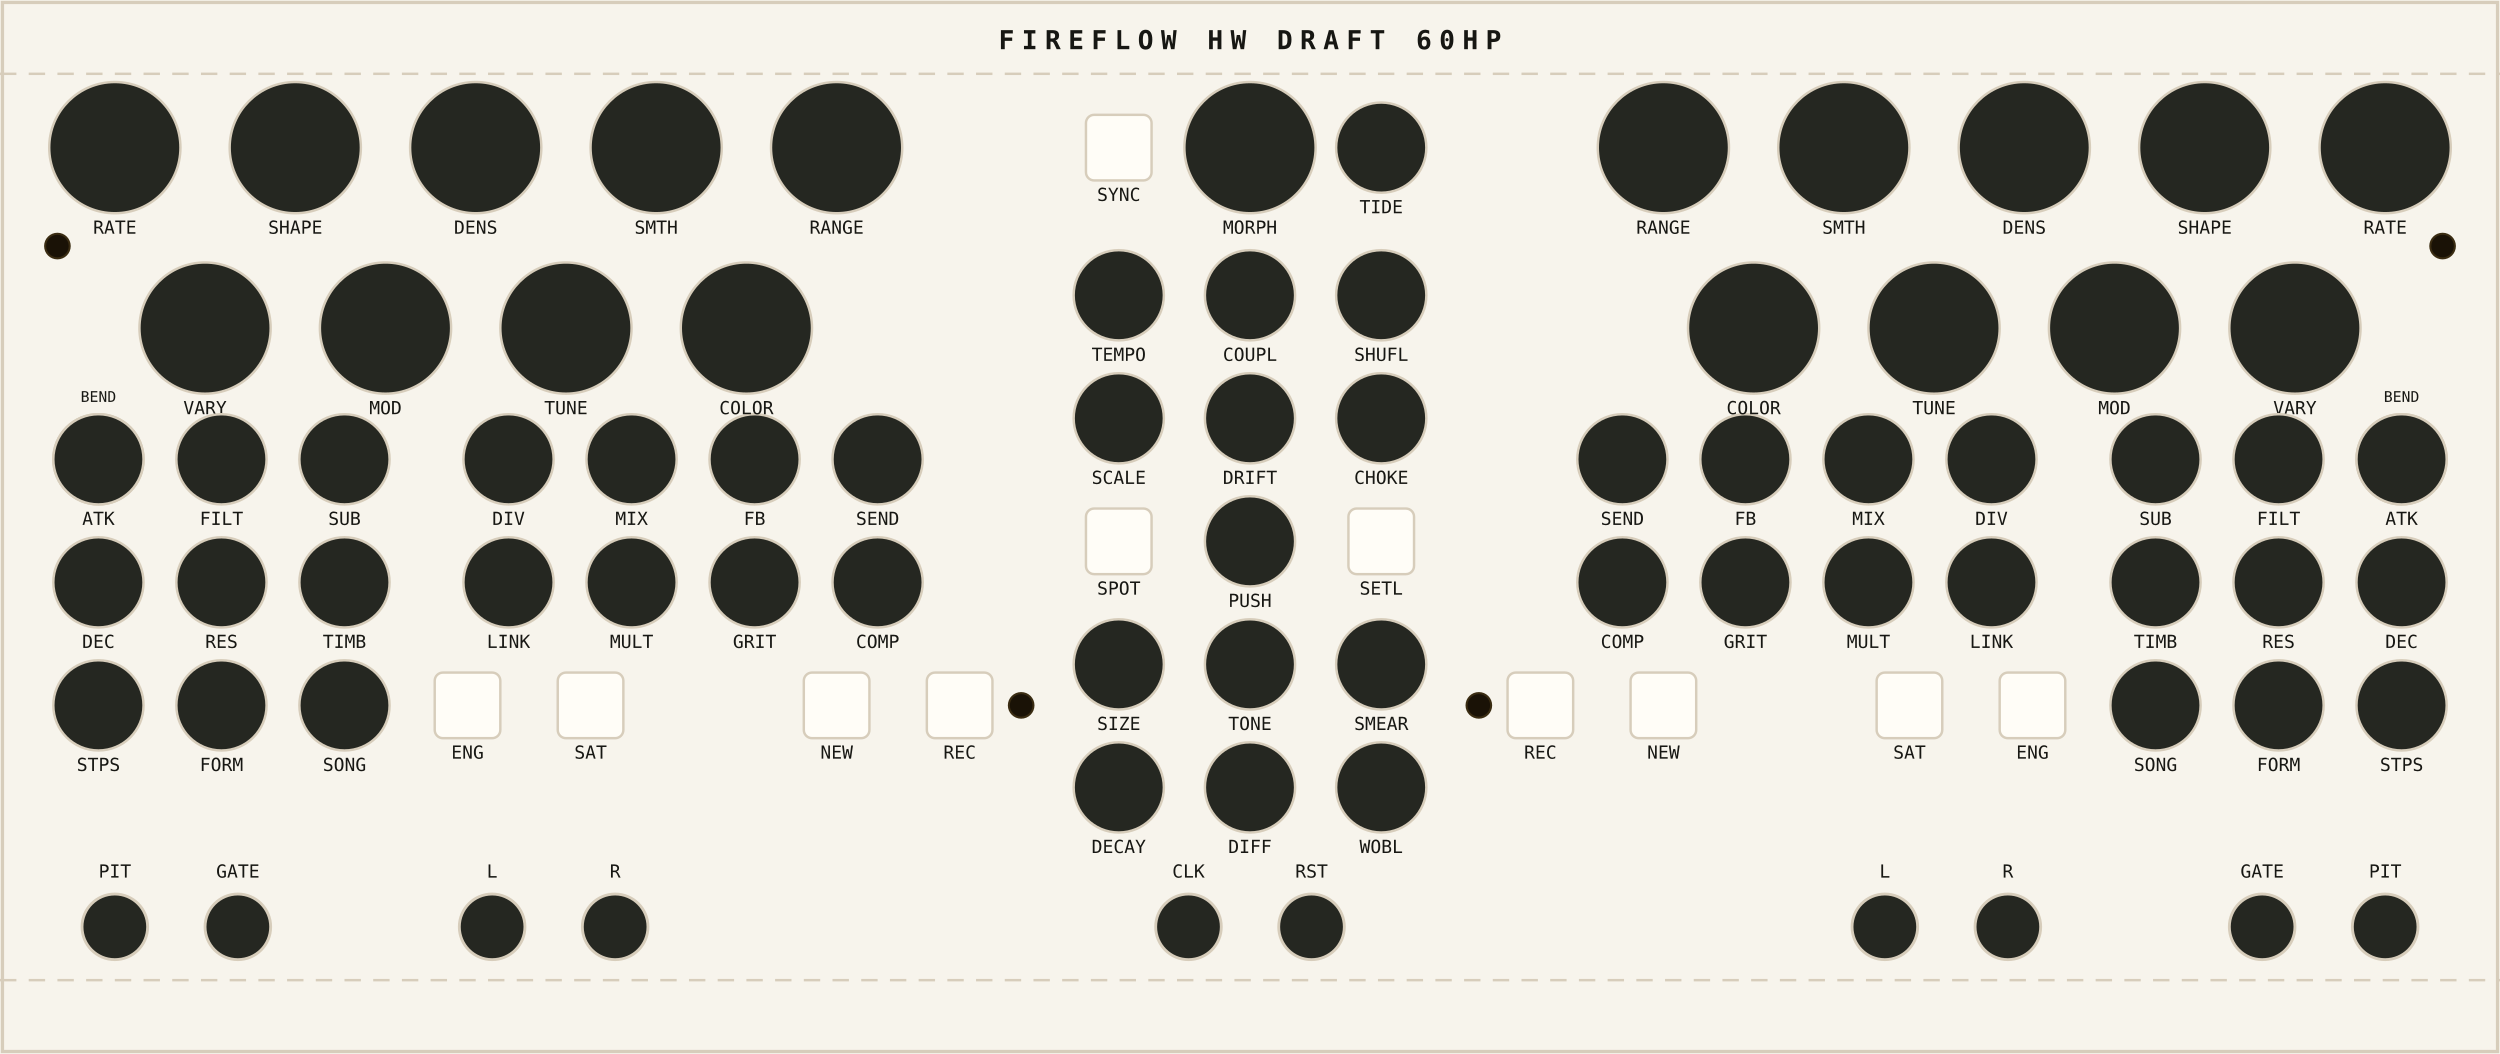
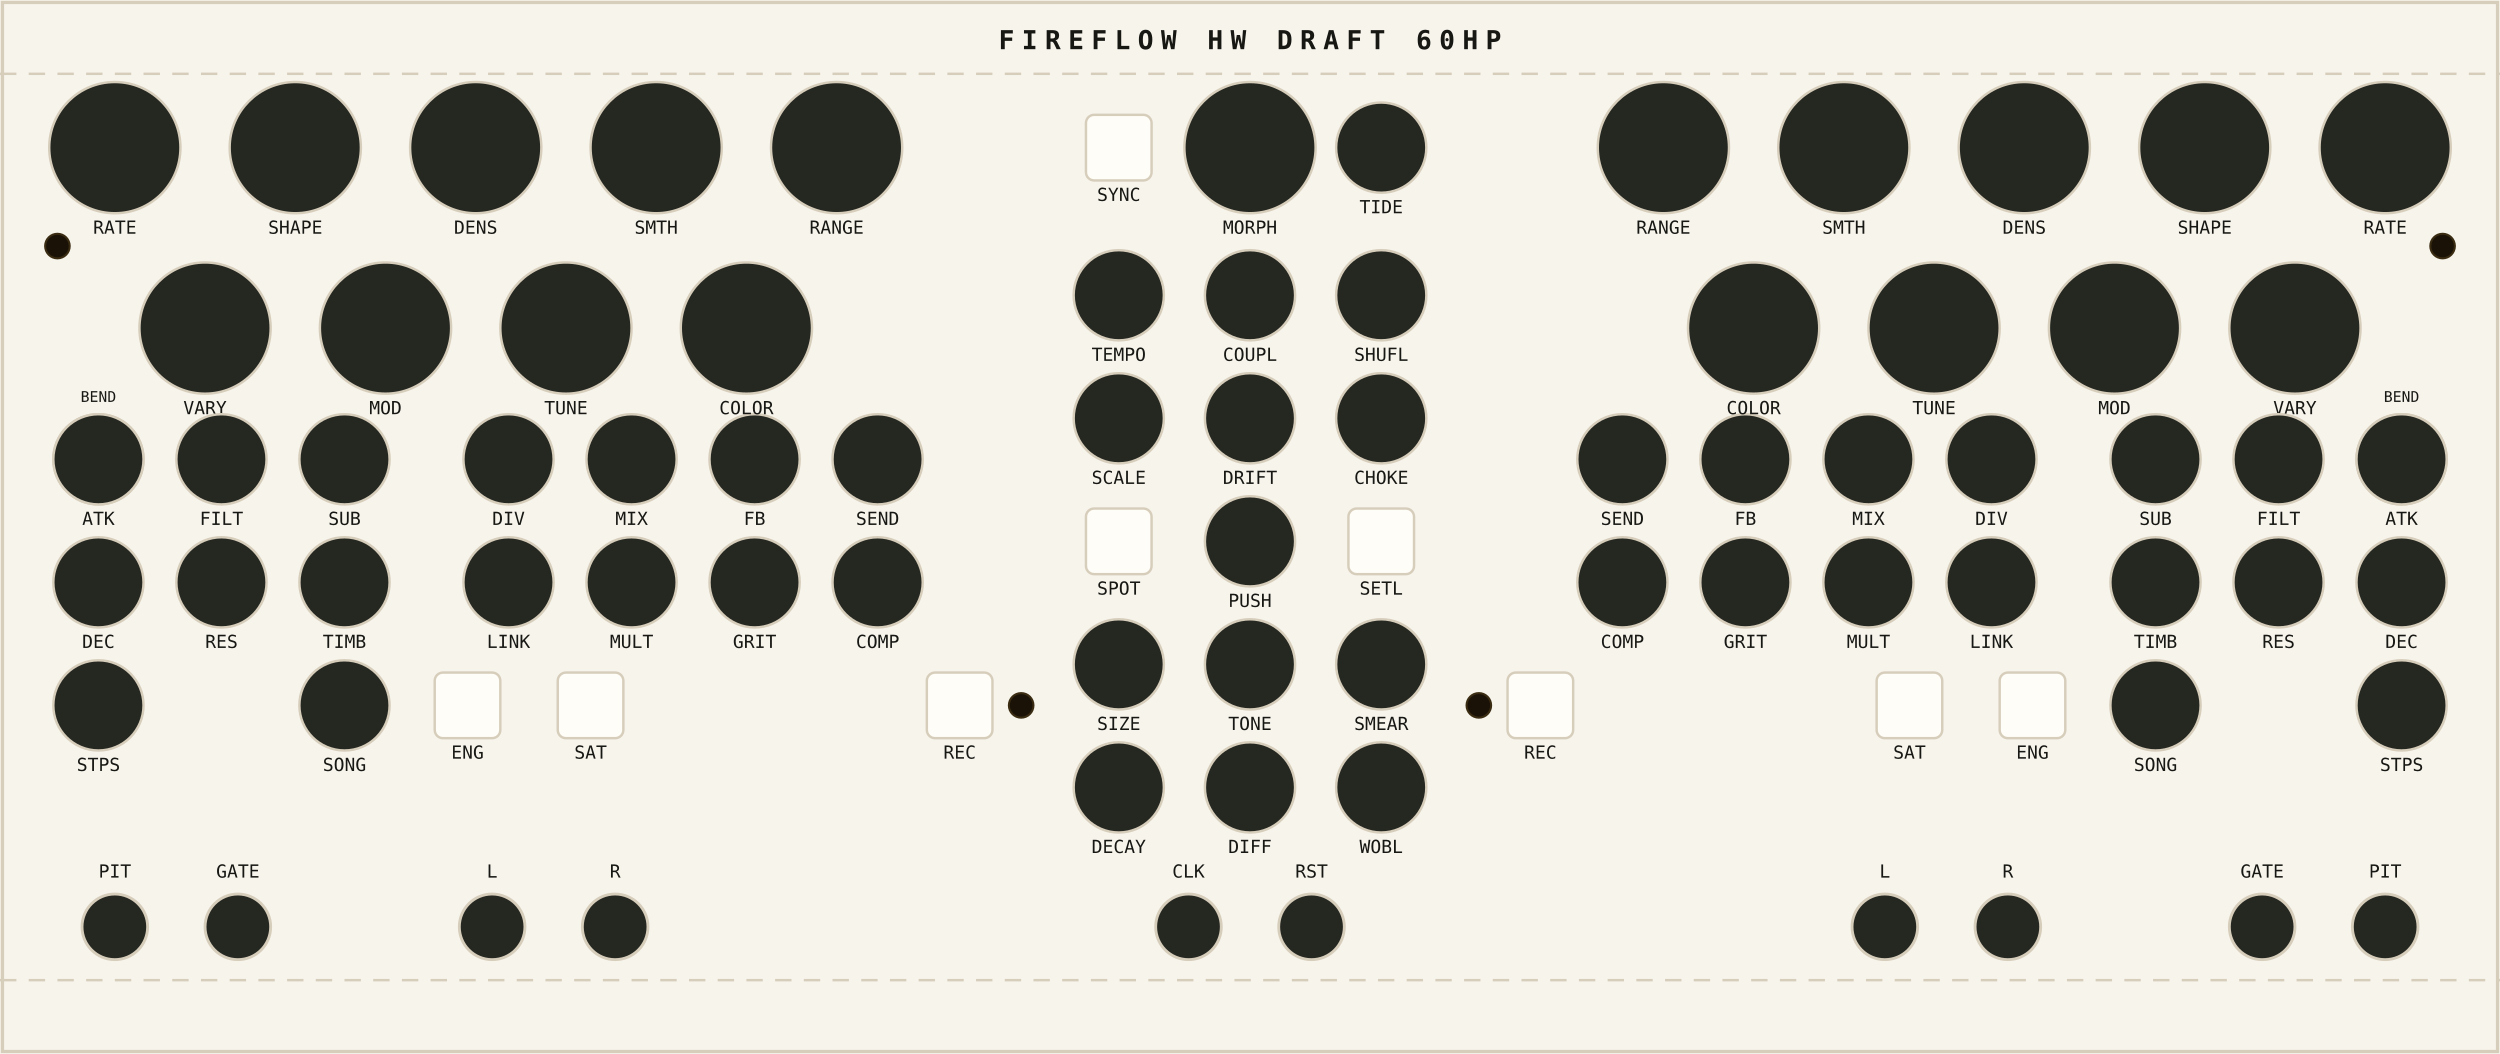
<svg xmlns="http://www.w3.org/2000/svg" width="304.800mm" height="128.500mm" viewBox="0 0 304.800 128.500">
  <rect x="0" y="0" width="304.800" height="128.500" fill="#f7f4ec" />
  <rect x="0.3" y="0.3" width="304.200" height="127.900" fill="none" stroke="#d7cdbb" stroke-width="0.4" />
  <line x1="0" y1="9.000" x2="304.800" y2="9.000" stroke="#d7cdbb" stroke-width="0.3" stroke-dasharray="2,1.5" />
  <line x1="0" y1="119.500" x2="304.800" y2="119.500" stroke="#d7cdbb" stroke-width="0.3" stroke-dasharray="2,1.5" />
  <circle cx="14.000" cy="18.000" r="8.000" fill="#252721" stroke="#d7cdbb" stroke-width="0.3" />
  <text x="14.000" y="28.500" fill="#171713" text-anchor="middle" font-family="monospace" font-size="2.2">RATE</text>
  <circle cx="36.000" cy="18.000" r="8.000" fill="#252721" stroke="#d7cdbb" stroke-width="0.3" />
  <text x="36.000" y="28.500" fill="#171713" text-anchor="middle" font-family="monospace" font-size="2.2">SHAPE</text>
  <circle cx="58.000" cy="18.000" r="8.000" fill="#252721" stroke="#d7cdbb" stroke-width="0.3" />
  <text x="58.000" y="28.500" fill="#171713" text-anchor="middle" font-family="monospace" font-size="2.2">DENS</text>
  <circle cx="80.000" cy="18.000" r="8.000" fill="#252721" stroke="#d7cdbb" stroke-width="0.3" />
  <text x="80.000" y="28.500" fill="#171713" text-anchor="middle" font-family="monospace" font-size="2.2">SMTH</text>
  <circle cx="102.000" cy="18.000" r="8.000" fill="#252721" stroke="#d7cdbb" stroke-width="0.3" />
  <text x="102.000" y="28.500" fill="#171713" text-anchor="middle" font-family="monospace" font-size="2.2">RANGE</text>
  <circle cx="25.000" cy="40.000" r="8.000" fill="#252721" stroke="#d7cdbb" stroke-width="0.3" />
  <text x="25.000" y="50.500" fill="#171713" text-anchor="middle" font-family="monospace" font-size="2.2">VARY</text>
  <circle cx="47.000" cy="40.000" r="8.000" fill="#252721" stroke="#d7cdbb" stroke-width="0.3" />
  <text x="47.000" y="50.500" fill="#171713" text-anchor="middle" font-family="monospace" font-size="2.2">MOD</text>
  <circle cx="69.000" cy="40.000" r="8.000" fill="#252721" stroke="#d7cdbb" stroke-width="0.3" />
  <text x="69.000" y="50.500" fill="#171713" text-anchor="middle" font-family="monospace" font-size="2.2">TUNE</text>
  <circle cx="12.000" cy="56.000" r="5.500" fill="#252721" stroke="#d7cdbb" stroke-width="0.3" />
  <text x="12.000" y="64.000" fill="#171713" text-anchor="middle" font-family="monospace" font-size="2.2">ATK</text>
  <circle cx="12.000" cy="71.000" r="5.500" fill="#252721" stroke="#d7cdbb" stroke-width="0.3" />
  <text x="12.000" y="79.000" fill="#171713" text-anchor="middle" font-family="monospace" font-size="2.2">DEC</text>
  <circle cx="27.000" cy="71.000" r="5.500" fill="#252721" stroke="#d7cdbb" stroke-width="0.3" />
  <text x="27.000" y="79.000" fill="#171713" text-anchor="middle" font-family="monospace" font-size="2.2">RES</text>
  <circle cx="42.000" cy="56.000" r="5.500" fill="#252721" stroke="#d7cdbb" stroke-width="0.3" />
  <text x="42.000" y="64.000" fill="#171713" text-anchor="middle" font-family="monospace" font-size="2.2">SUB</text>
  <circle cx="42.000" cy="71.000" r="5.500" fill="#252721" stroke="#d7cdbb" stroke-width="0.3" />
  <text x="42.000" y="79.000" fill="#171713" text-anchor="middle" font-family="monospace" font-size="2.2">TIMB</text>
  <circle cx="77.000" cy="56.000" r="5.500" fill="#252721" stroke="#d7cdbb" stroke-width="0.3" />
  <text x="77.000" y="64.000" fill="#171713" text-anchor="middle" font-family="monospace" font-size="2.2">MIX</text>
  <circle cx="92.000" cy="71.000" r="5.500" fill="#252721" stroke="#d7cdbb" stroke-width="0.3" />
  <text x="92.000" y="79.000" fill="#171713" text-anchor="middle" font-family="monospace" font-size="2.2">GRIT</text>
  <circle cx="107.000" cy="71.000" r="5.500" fill="#252721" stroke="#d7cdbb" stroke-width="0.3" />
  <text x="107.000" y="79.000" fill="#171713" text-anchor="middle" font-family="monospace" font-size="2.2">COMP</text>
  <circle cx="12.000" cy="86.000" r="5.500" fill="#252721" stroke="#d7cdbb" stroke-width="0.3" />
  <text x="12.000" y="94.000" fill="#171713" text-anchor="middle" font-family="monospace" font-size="2.2">STPS</text>
  <rect x="53.000" y="82.000" width="8.000" height="8.000" rx="1.0" fill="#fffdf7" stroke="#d7cdbb" stroke-width="0.3" />
  <text x="57.000" y="92.500" fill="#171713" text-anchor="middle" font-family="monospace" font-size="2.2">ENG</text>
  <rect x="68.000" y="82.000" width="8.000" height="8.000" rx="1.0" fill="#fffdf7" stroke="#d7cdbb" stroke-width="0.3" />
  <text x="72.000" y="92.500" fill="#171713" text-anchor="middle" font-family="monospace" font-size="2.2">SAT</text>
-   <circle cx="27.000" cy="86.000" r="5.500" fill="#252721" stroke="#d7cdbb" stroke-width="0.3" />
-   <text x="27.000" y="94.000" fill="#171713" text-anchor="middle" font-family="monospace" font-size="2.2">FORM</text>
-   <rect x="98.000" y="82.000" width="8.000" height="8.000" rx="1.0" fill="#fffdf7" stroke="#d7cdbb" stroke-width="0.3" />
-   <text x="102.000" y="92.500" fill="#171713" text-anchor="middle" font-family="monospace" font-size="2.2">NEW</text>
  <circle cx="42.000" cy="86.000" r="5.500" fill="#252721" stroke="#d7cdbb" stroke-width="0.3" />
  <text x="42.000" y="94.000" fill="#171713" text-anchor="middle" font-family="monospace" font-size="2.2">SONG</text>
  <circle cx="290.800" cy="18.000" r="8.000" fill="#252721" stroke="#d7cdbb" stroke-width="0.3" />
  <text x="290.800" y="28.500" fill="#171713" text-anchor="middle" font-family="monospace" font-size="2.2">RATE</text>
  <circle cx="268.800" cy="18.000" r="8.000" fill="#252721" stroke="#d7cdbb" stroke-width="0.3" />
  <text x="268.800" y="28.500" fill="#171713" text-anchor="middle" font-family="monospace" font-size="2.2">SHAPE</text>
  <circle cx="246.800" cy="18.000" r="8.000" fill="#252721" stroke="#d7cdbb" stroke-width="0.3" />
  <text x="246.800" y="28.500" fill="#171713" text-anchor="middle" font-family="monospace" font-size="2.2">DENS</text>
  <circle cx="224.800" cy="18.000" r="8.000" fill="#252721" stroke="#d7cdbb" stroke-width="0.3" />
  <text x="224.800" y="28.500" fill="#171713" text-anchor="middle" font-family="monospace" font-size="2.2">SMTH</text>
  <circle cx="202.800" cy="18.000" r="8.000" fill="#252721" stroke="#d7cdbb" stroke-width="0.3" />
  <text x="202.800" y="28.500" fill="#171713" text-anchor="middle" font-family="monospace" font-size="2.2">RANGE</text>
  <circle cx="279.800" cy="40.000" r="8.000" fill="#252721" stroke="#d7cdbb" stroke-width="0.3" />
  <text x="279.800" y="50.500" fill="#171713" text-anchor="middle" font-family="monospace" font-size="2.2">VARY</text>
  <circle cx="257.800" cy="40.000" r="8.000" fill="#252721" stroke="#d7cdbb" stroke-width="0.3" />
  <text x="257.800" y="50.500" fill="#171713" text-anchor="middle" font-family="monospace" font-size="2.2">MOD</text>
  <circle cx="235.800" cy="40.000" r="8.000" fill="#252721" stroke="#d7cdbb" stroke-width="0.3" />
  <text x="235.800" y="50.500" fill="#171713" text-anchor="middle" font-family="monospace" font-size="2.2">TUNE</text>
  <circle cx="292.800" cy="56.000" r="5.500" fill="#252721" stroke="#d7cdbb" stroke-width="0.3" />
  <text x="292.800" y="64.000" fill="#171713" text-anchor="middle" font-family="monospace" font-size="2.2">ATK</text>
  <circle cx="292.800" cy="71.000" r="5.500" fill="#252721" stroke="#d7cdbb" stroke-width="0.3" />
  <text x="292.800" y="79.000" fill="#171713" text-anchor="middle" font-family="monospace" font-size="2.2">DEC</text>
  <circle cx="277.800" cy="71.000" r="5.500" fill="#252721" stroke="#d7cdbb" stroke-width="0.3" />
  <text x="277.800" y="79.000" fill="#171713" text-anchor="middle" font-family="monospace" font-size="2.2">RES</text>
  <circle cx="262.800" cy="56.000" r="5.500" fill="#252721" stroke="#d7cdbb" stroke-width="0.3" />
  <text x="262.800" y="64.000" fill="#171713" text-anchor="middle" font-family="monospace" font-size="2.2">SUB</text>
  <circle cx="262.800" cy="71.000" r="5.500" fill="#252721" stroke="#d7cdbb" stroke-width="0.3" />
  <text x="262.800" y="79.000" fill="#171713" text-anchor="middle" font-family="monospace" font-size="2.2">TIMB</text>
  <circle cx="227.800" cy="56.000" r="5.500" fill="#252721" stroke="#d7cdbb" stroke-width="0.3" />
  <text x="227.800" y="64.000" fill="#171713" text-anchor="middle" font-family="monospace" font-size="2.2">MIX</text>
  <circle cx="212.800" cy="71.000" r="5.500" fill="#252721" stroke="#d7cdbb" stroke-width="0.3" />
  <text x="212.800" y="79.000" fill="#171713" text-anchor="middle" font-family="monospace" font-size="2.2">GRIT</text>
  <circle cx="197.800" cy="71.000" r="5.500" fill="#252721" stroke="#d7cdbb" stroke-width="0.3" />
  <text x="197.800" y="79.000" fill="#171713" text-anchor="middle" font-family="monospace" font-size="2.2">COMP</text>
  <circle cx="292.800" cy="86.000" r="5.500" fill="#252721" stroke="#d7cdbb" stroke-width="0.3" />
  <text x="292.800" y="94.000" fill="#171713" text-anchor="middle" font-family="monospace" font-size="2.2">STPS</text>
  <rect x="243.800" y="82.000" width="8.000" height="8.000" rx="1.0" fill="#fffdf7" stroke="#d7cdbb" stroke-width="0.3" />
  <text x="247.800" y="92.500" fill="#171713" text-anchor="middle" font-family="monospace" font-size="2.2">ENG</text>
  <rect x="228.800" y="82.000" width="8.000" height="8.000" rx="1.0" fill="#fffdf7" stroke="#d7cdbb" stroke-width="0.3" />
  <text x="232.800" y="92.500" fill="#171713" text-anchor="middle" font-family="monospace" font-size="2.2">SAT</text>
-   <circle cx="277.800" cy="86.000" r="5.500" fill="#252721" stroke="#d7cdbb" stroke-width="0.3" />
-   <text x="277.800" y="94.000" fill="#171713" text-anchor="middle" font-family="monospace" font-size="2.2">FORM</text>
-   <rect x="198.800" y="82.000" width="8.000" height="8.000" rx="1.0" fill="#fffdf7" stroke="#d7cdbb" stroke-width="0.3" />
-   <text x="202.800" y="92.500" fill="#171713" text-anchor="middle" font-family="monospace" font-size="2.2">NEW</text>
  <circle cx="262.800" cy="86.000" r="5.500" fill="#252721" stroke="#d7cdbb" stroke-width="0.3" />
  <text x="262.800" y="94.000" fill="#171713" text-anchor="middle" font-family="monospace" font-size="2.2">SONG</text>
  <circle cx="152.400" cy="18.000" r="8.000" fill="#252721" stroke="#d7cdbb" stroke-width="0.3" />
  <text x="152.400" y="28.500" fill="#171713" text-anchor="middle" font-family="monospace" font-size="2.2">MORPH</text>
  <rect x="132.400" y="14.000" width="8.000" height="8.000" rx="1.0" fill="#fffdf7" stroke="#d7cdbb" stroke-width="0.3" />
  <text x="136.400" y="24.500" fill="#171713" text-anchor="middle" font-family="monospace" font-size="2.2">SYNC</text>
  <circle cx="136.400" cy="36.000" r="5.500" fill="#252721" stroke="#d7cdbb" stroke-width="0.3" />
  <text x="136.400" y="44.000" fill="#171713" text-anchor="middle" font-family="monospace" font-size="2.2">TEMPO</text>
  <circle cx="152.400" cy="36.000" r="5.500" fill="#252721" stroke="#d7cdbb" stroke-width="0.3" />
  <text x="152.400" y="44.000" fill="#171713" text-anchor="middle" font-family="monospace" font-size="2.2">COUPL</text>
  <circle cx="136.400" cy="51.000" r="5.500" fill="#252721" stroke="#d7cdbb" stroke-width="0.3" />
  <text x="136.400" y="59.000" fill="#171713" text-anchor="middle" font-family="monospace" font-size="2.2">SCALE</text>
  <circle cx="152.400" cy="51.000" r="5.500" fill="#252721" stroke="#d7cdbb" stroke-width="0.3" />
  <text x="152.400" y="59.000" fill="#171713" text-anchor="middle" font-family="monospace" font-size="2.2">DRIFT</text>
  <rect x="132.400" y="62.000" width="8.000" height="8.000" rx="1.0" fill="#fffdf7" stroke="#d7cdbb" stroke-width="0.3" />
  <text x="136.400" y="72.500" fill="#171713" text-anchor="middle" font-family="monospace" font-size="2.2">SPOT</text>
  <circle cx="152.400" cy="66.000" r="5.500" fill="#252721" stroke="#d7cdbb" stroke-width="0.3" />
  <text x="152.400" y="74.000" fill="#171713" text-anchor="middle" font-family="monospace" font-size="2.2">PUSH</text>
  <rect x="164.400" y="62.000" width="8.000" height="8.000" rx="1.0" fill="#fffdf7" stroke="#d7cdbb" stroke-width="0.3" />
  <text x="168.400" y="72.500" fill="#171713" text-anchor="middle" font-family="monospace" font-size="2.2">SETL</text>
  <circle cx="136.400" cy="81.000" r="5.500" fill="#252721" stroke="#d7cdbb" stroke-width="0.3" />
  <text x="136.400" y="89.000" fill="#171713" text-anchor="middle" font-family="monospace" font-size="2.2">SIZE</text>
  <circle cx="136.400" cy="96.000" r="5.500" fill="#252721" stroke="#d7cdbb" stroke-width="0.3" />
  <text x="136.400" y="104.000" fill="#171713" text-anchor="middle" font-family="monospace" font-size="2.2">DECAY</text>
  <circle cx="152.400" cy="81.000" r="5.500" fill="#252721" stroke="#d7cdbb" stroke-width="0.3" />
  <text x="152.400" y="89.000" fill="#171713" text-anchor="middle" font-family="monospace" font-size="2.2">TONE</text>
  <circle cx="152.400" cy="96.000" r="5.500" fill="#252721" stroke="#d7cdbb" stroke-width="0.3" />
  <text x="152.400" y="104.000" fill="#171713" text-anchor="middle" font-family="monospace" font-size="2.2">DIFF</text>
  <circle cx="168.400" cy="81.000" r="5.500" fill="#252721" stroke="#d7cdbb" stroke-width="0.3" />
  <text x="168.400" y="89.000" fill="#171713" text-anchor="middle" font-family="monospace" font-size="2.2">SMEAR</text>
  <circle cx="168.400" cy="96.000" r="5.500" fill="#252721" stroke="#d7cdbb" stroke-width="0.3" />
  <text x="168.400" y="104.000" fill="#171713" text-anchor="middle" font-family="monospace" font-size="2.2">WOBL</text>
  <circle cx="168.400" cy="51.000" r="5.500" fill="#252721" stroke="#d7cdbb" stroke-width="0.3" />
  <text x="168.400" y="59.000" fill="#171713" text-anchor="middle" font-family="monospace" font-size="2.2">CHOKE</text>
  <circle cx="27.000" cy="56.000" r="5.500" fill="#252721" stroke="#d7cdbb" stroke-width="0.3" />
  <text x="27.000" y="64.000" fill="#171713" text-anchor="middle" font-family="monospace" font-size="2.2">FILT</text>
  <circle cx="277.800" cy="56.000" r="5.500" fill="#252721" stroke="#d7cdbb" stroke-width="0.3" />
  <text x="277.800" y="64.000" fill="#171713" text-anchor="middle" font-family="monospace" font-size="2.2">FILT</text>
  <circle cx="168.400" cy="18.000" r="5.500" fill="#252721" stroke="#d7cdbb" stroke-width="0.3" />
  <text x="168.400" y="26.000" fill="#171713" text-anchor="middle" font-family="monospace" font-size="2.2">TIDE</text>
  <circle cx="62.000" cy="56.000" r="5.500" fill="#252721" stroke="#d7cdbb" stroke-width="0.3" />
  <text x="62.000" y="64.000" fill="#171713" text-anchor="middle" font-family="monospace" font-size="2.2">DIV</text>
  <circle cx="242.800" cy="56.000" r="5.500" fill="#252721" stroke="#d7cdbb" stroke-width="0.3" />
  <text x="242.800" y="64.000" fill="#171713" text-anchor="middle" font-family="monospace" font-size="2.2">DIV</text>
  <circle cx="92.000" cy="56.000" r="5.500" fill="#252721" stroke="#d7cdbb" stroke-width="0.3" />
  <text x="92.000" y="64.000" fill="#171713" text-anchor="middle" font-family="monospace" font-size="2.2">FB</text>
  <circle cx="212.800" cy="56.000" r="5.500" fill="#252721" stroke="#d7cdbb" stroke-width="0.3" />
  <text x="212.800" y="64.000" fill="#171713" text-anchor="middle" font-family="monospace" font-size="2.2">FB</text>
  <circle cx="91.000" cy="40.000" r="8.000" fill="#252721" stroke="#d7cdbb" stroke-width="0.3" />
  <text x="91.000" y="50.500" fill="#171713" text-anchor="middle" font-family="monospace" font-size="2.2">COLOR</text>
  <circle cx="213.800" cy="40.000" r="8.000" fill="#252721" stroke="#d7cdbb" stroke-width="0.3" />
  <text x="213.800" y="50.500" fill="#171713" text-anchor="middle" font-family="monospace" font-size="2.2">COLOR</text>
  <circle cx="62.000" cy="71.000" r="5.500" fill="#252721" stroke="#d7cdbb" stroke-width="0.3" />
  <text x="62.000" y="79.000" fill="#171713" text-anchor="middle" font-family="monospace" font-size="2.2">LINK</text>
  <circle cx="242.800" cy="71.000" r="5.500" fill="#252721" stroke="#d7cdbb" stroke-width="0.3" />
  <text x="242.800" y="79.000" fill="#171713" text-anchor="middle" font-family="monospace" font-size="2.2">LINK</text>
  <circle cx="12.000" cy="56.000" r="5.500" fill="#252721" stroke="#d7cdbb" stroke-width="0.3" />
  <text x="12.000" y="49.000" fill="#171713" text-anchor="middle" font-family="monospace" font-size="1.8">BEND</text>
  <circle cx="292.800" cy="56.000" r="5.500" fill="#252721" stroke="#d7cdbb" stroke-width="0.3" />
  <text x="292.800" y="49.000" fill="#171713" text-anchor="middle" font-family="monospace" font-size="1.8">BEND</text>
  <rect x="113.000" y="82.000" width="8.000" height="8.000" rx="1.0" fill="#fffdf7" stroke="#d7cdbb" stroke-width="0.3" />
  <text x="117.000" y="92.500" fill="#171713" text-anchor="middle" font-family="monospace" font-size="2.2">REC</text>
  <rect x="183.800" y="82.000" width="8.000" height="8.000" rx="1.0" fill="#fffdf7" stroke="#d7cdbb" stroke-width="0.3" />
  <text x="187.800" y="92.500" fill="#171713" text-anchor="middle" font-family="monospace" font-size="2.2">REC</text>
  <circle cx="107.000" cy="56.000" r="5.500" fill="#252721" stroke="#d7cdbb" stroke-width="0.3" />
  <text x="107.000" y="64.000" fill="#171713" text-anchor="middle" font-family="monospace" font-size="2.2">SEND</text>
  <circle cx="197.800" cy="56.000" r="5.500" fill="#252721" stroke="#d7cdbb" stroke-width="0.3" />
  <text x="197.800" y="64.000" fill="#171713" text-anchor="middle" font-family="monospace" font-size="2.2">SEND</text>
  <circle cx="168.400" cy="36.000" r="5.500" fill="#252721" stroke="#d7cdbb" stroke-width="0.3" />
  <text x="168.400" y="44.000" fill="#171713" text-anchor="middle" font-family="monospace" font-size="2.2">SHUFL</text>
  <circle cx="77.000" cy="71.000" r="5.500" fill="#252721" stroke="#d7cdbb" stroke-width="0.3" />
  <text x="77.000" y="79.000" fill="#171713" text-anchor="middle" font-family="monospace" font-size="2.2">MULT</text>
  <circle cx="227.800" cy="71.000" r="5.500" fill="#252721" stroke="#d7cdbb" stroke-width="0.3" />
  <text x="227.800" y="79.000" fill="#171713" text-anchor="middle" font-family="monospace" font-size="2.2">MULT</text>
  <circle cx="60.000" cy="113.000" r="4.000" fill="#252721" stroke="#d7cdbb" stroke-width="0.35" />
  <text x="60.000" y="107.000" fill="#171713" text-anchor="middle" font-family="monospace" font-size="2.2">L</text>
  <circle cx="75.000" cy="113.000" r="4.000" fill="#252721" stroke="#d7cdbb" stroke-width="0.35" />
  <text x="75.000" y="107.000" fill="#171713" text-anchor="middle" font-family="monospace" font-size="2.2">R</text>
  <circle cx="144.900" cy="113.000" r="4.000" fill="#252721" stroke="#d7cdbb" stroke-width="0.35" />
  <text x="144.900" y="107.000" fill="#171713" text-anchor="middle" font-family="monospace" font-size="2.2">CLK</text>
  <circle cx="159.900" cy="113.000" r="4.000" fill="#252721" stroke="#d7cdbb" stroke-width="0.35" />
  <text x="159.900" y="107.000" fill="#171713" text-anchor="middle" font-family="monospace" font-size="2.2">RST</text>
  <circle cx="229.800" cy="113.000" r="4.000" fill="#252721" stroke="#d7cdbb" stroke-width="0.35" />
  <text x="229.800" y="107.000" fill="#171713" text-anchor="middle" font-family="monospace" font-size="2.2">L</text>
  <circle cx="244.800" cy="113.000" r="4.000" fill="#252721" stroke="#d7cdbb" stroke-width="0.35" />
  <text x="244.800" y="107.000" fill="#171713" text-anchor="middle" font-family="monospace" font-size="2.2">R</text>
  <circle cx="14.000" cy="113.000" r="4.000" fill="#252721" stroke="#d7cdbb" stroke-width="0.35" />
  <text x="14.000" y="107.000" fill="#171713" text-anchor="middle" font-family="monospace" font-size="2.2">PIT</text>
  <circle cx="29.000" cy="113.000" r="4.000" fill="#252721" stroke="#d7cdbb" stroke-width="0.35" />
  <text x="29.000" y="107.000" fill="#171713" text-anchor="middle" font-family="monospace" font-size="2.2">GATE</text>
  <circle cx="290.800" cy="113.000" r="4.000" fill="#252721" stroke="#d7cdbb" stroke-width="0.35" />
  <text x="290.800" y="107.000" fill="#171713" text-anchor="middle" font-family="monospace" font-size="2.2">PIT</text>
  <circle cx="275.800" cy="113.000" r="4.000" fill="#252721" stroke="#d7cdbb" stroke-width="0.35" />
  <text x="275.800" y="107.000" fill="#171713" text-anchor="middle" font-family="monospace" font-size="2.2">GATE</text>
  <circle cx="7.000" cy="30.000" r="1.500" fill="#1a1206" stroke="#3a2c12" stroke-width="0.25" />
  <circle cx="297.800" cy="30.000" r="1.500" fill="#1a1206" stroke="#3a2c12" stroke-width="0.25" />
  <circle cx="124.500" cy="86.000" r="1.500" fill="#1a1206" stroke="#3a2c12" stroke-width="0.25" />
  <circle cx="180.300" cy="86.000" r="1.500" fill="#1a1206" stroke="#3a2c12" stroke-width="0.25" />
  <text x="152.400" y="6.000" fill="#171713" text-anchor="middle" font-family="monospace" font-size="3.2" letter-spacing="0.9" font-weight="bold">FIREFLOW HW DRAFT 60HP</text>
</svg>
